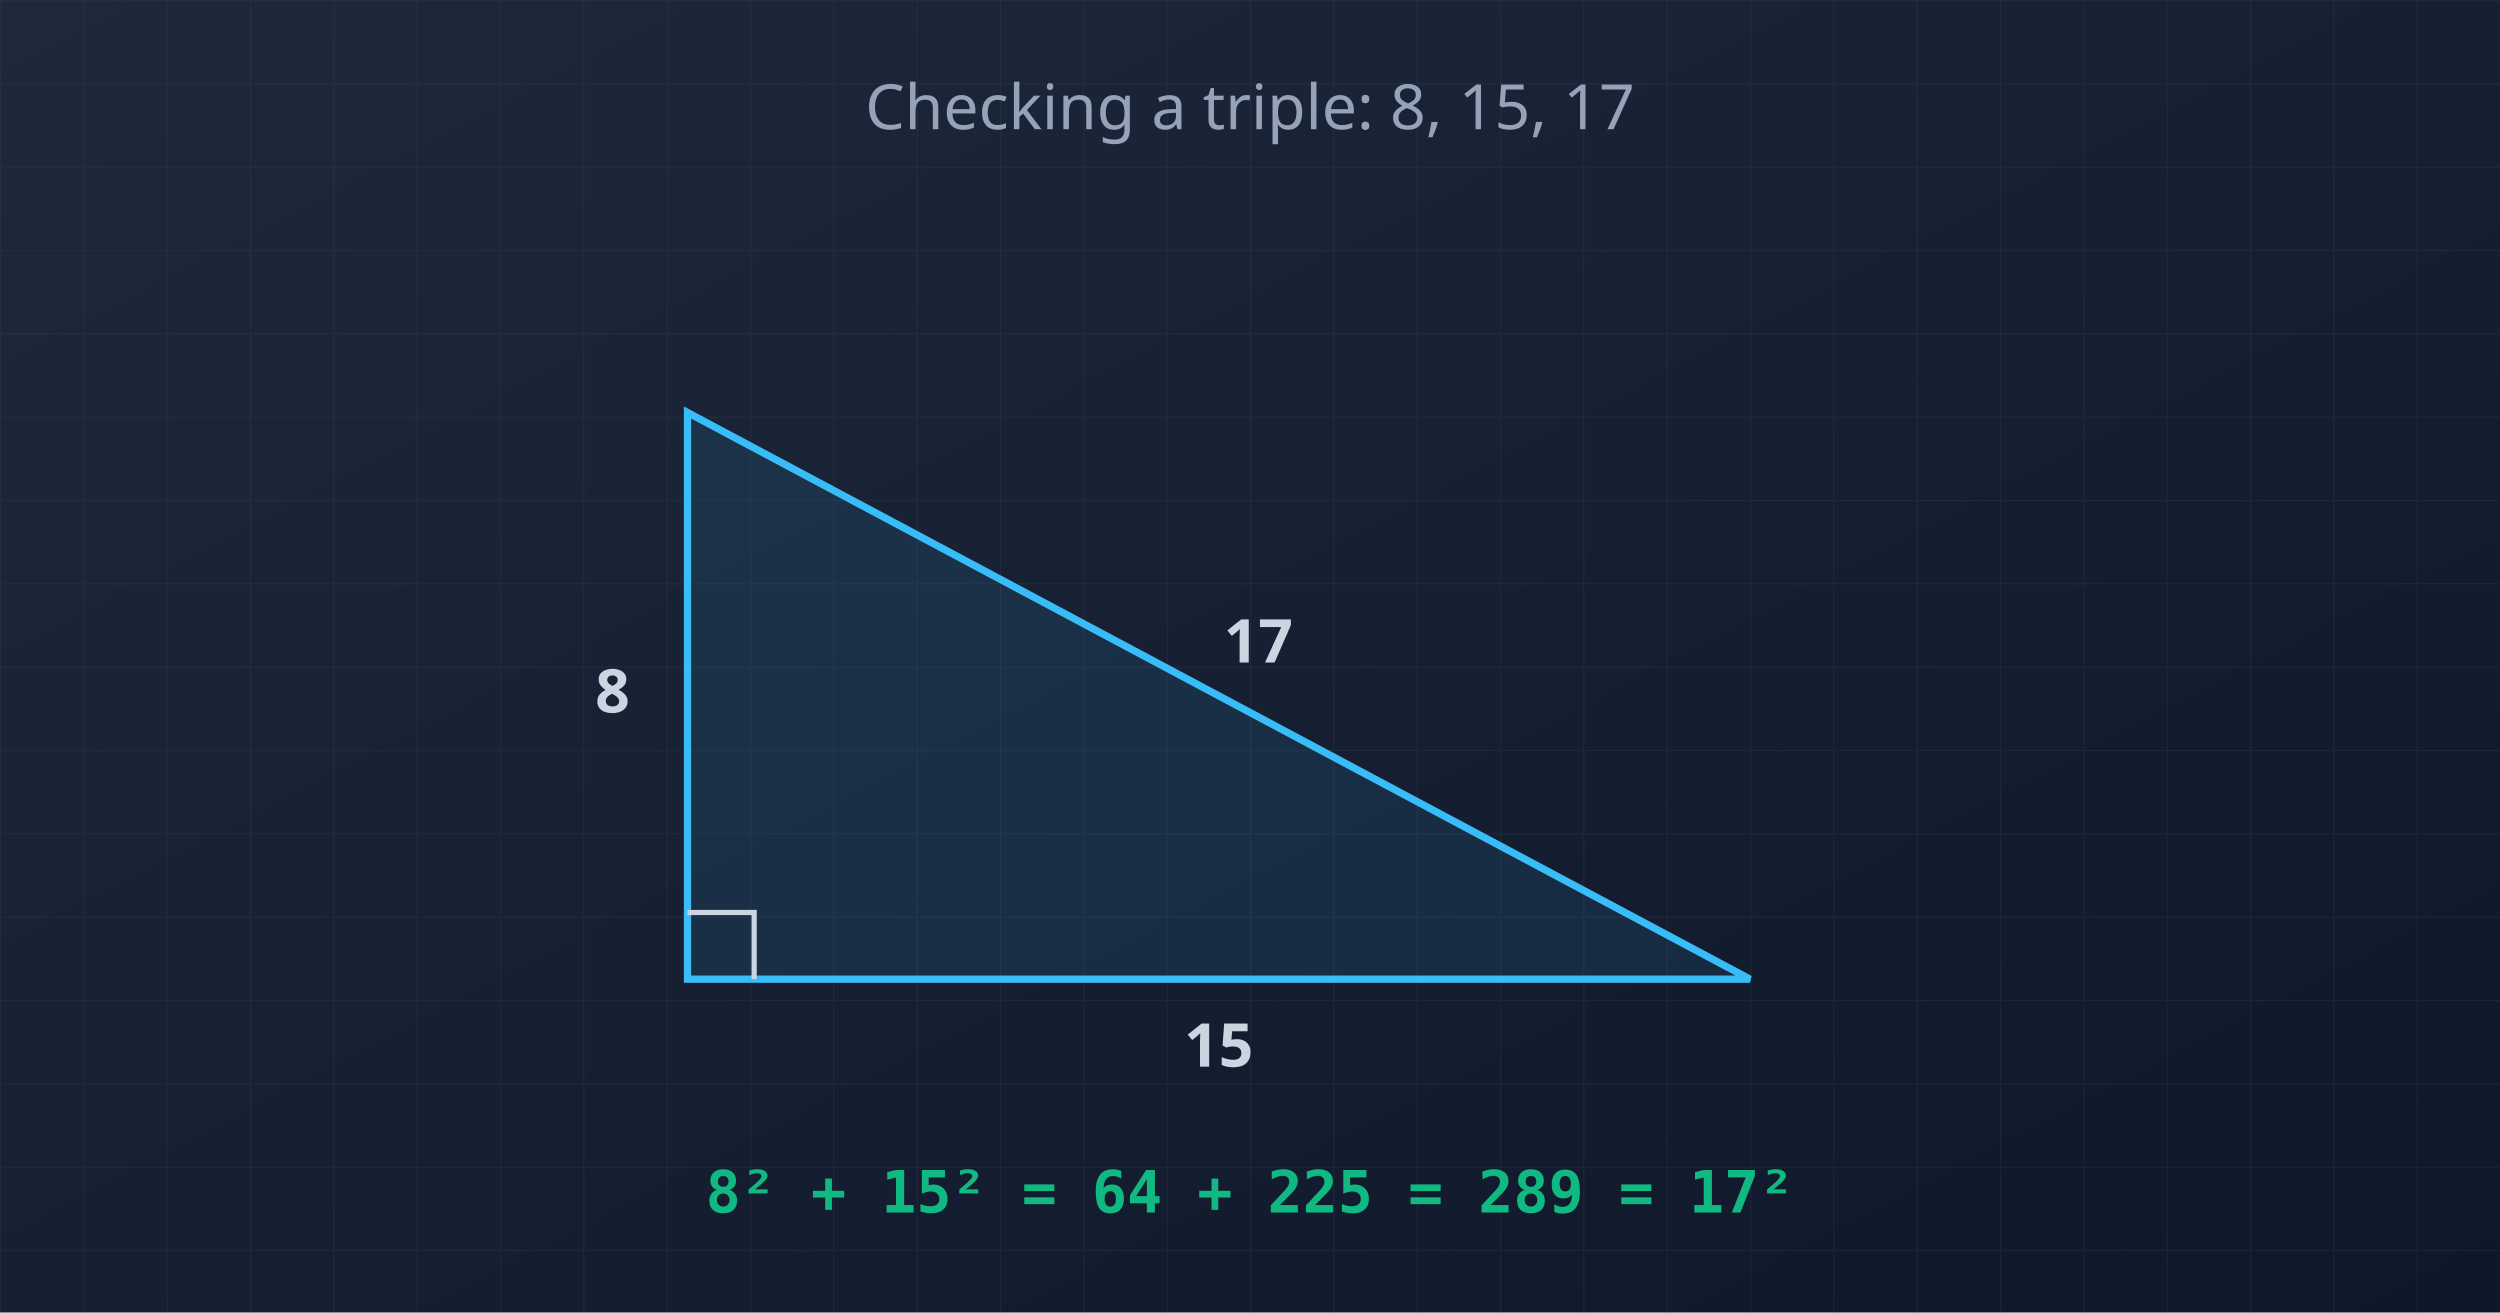
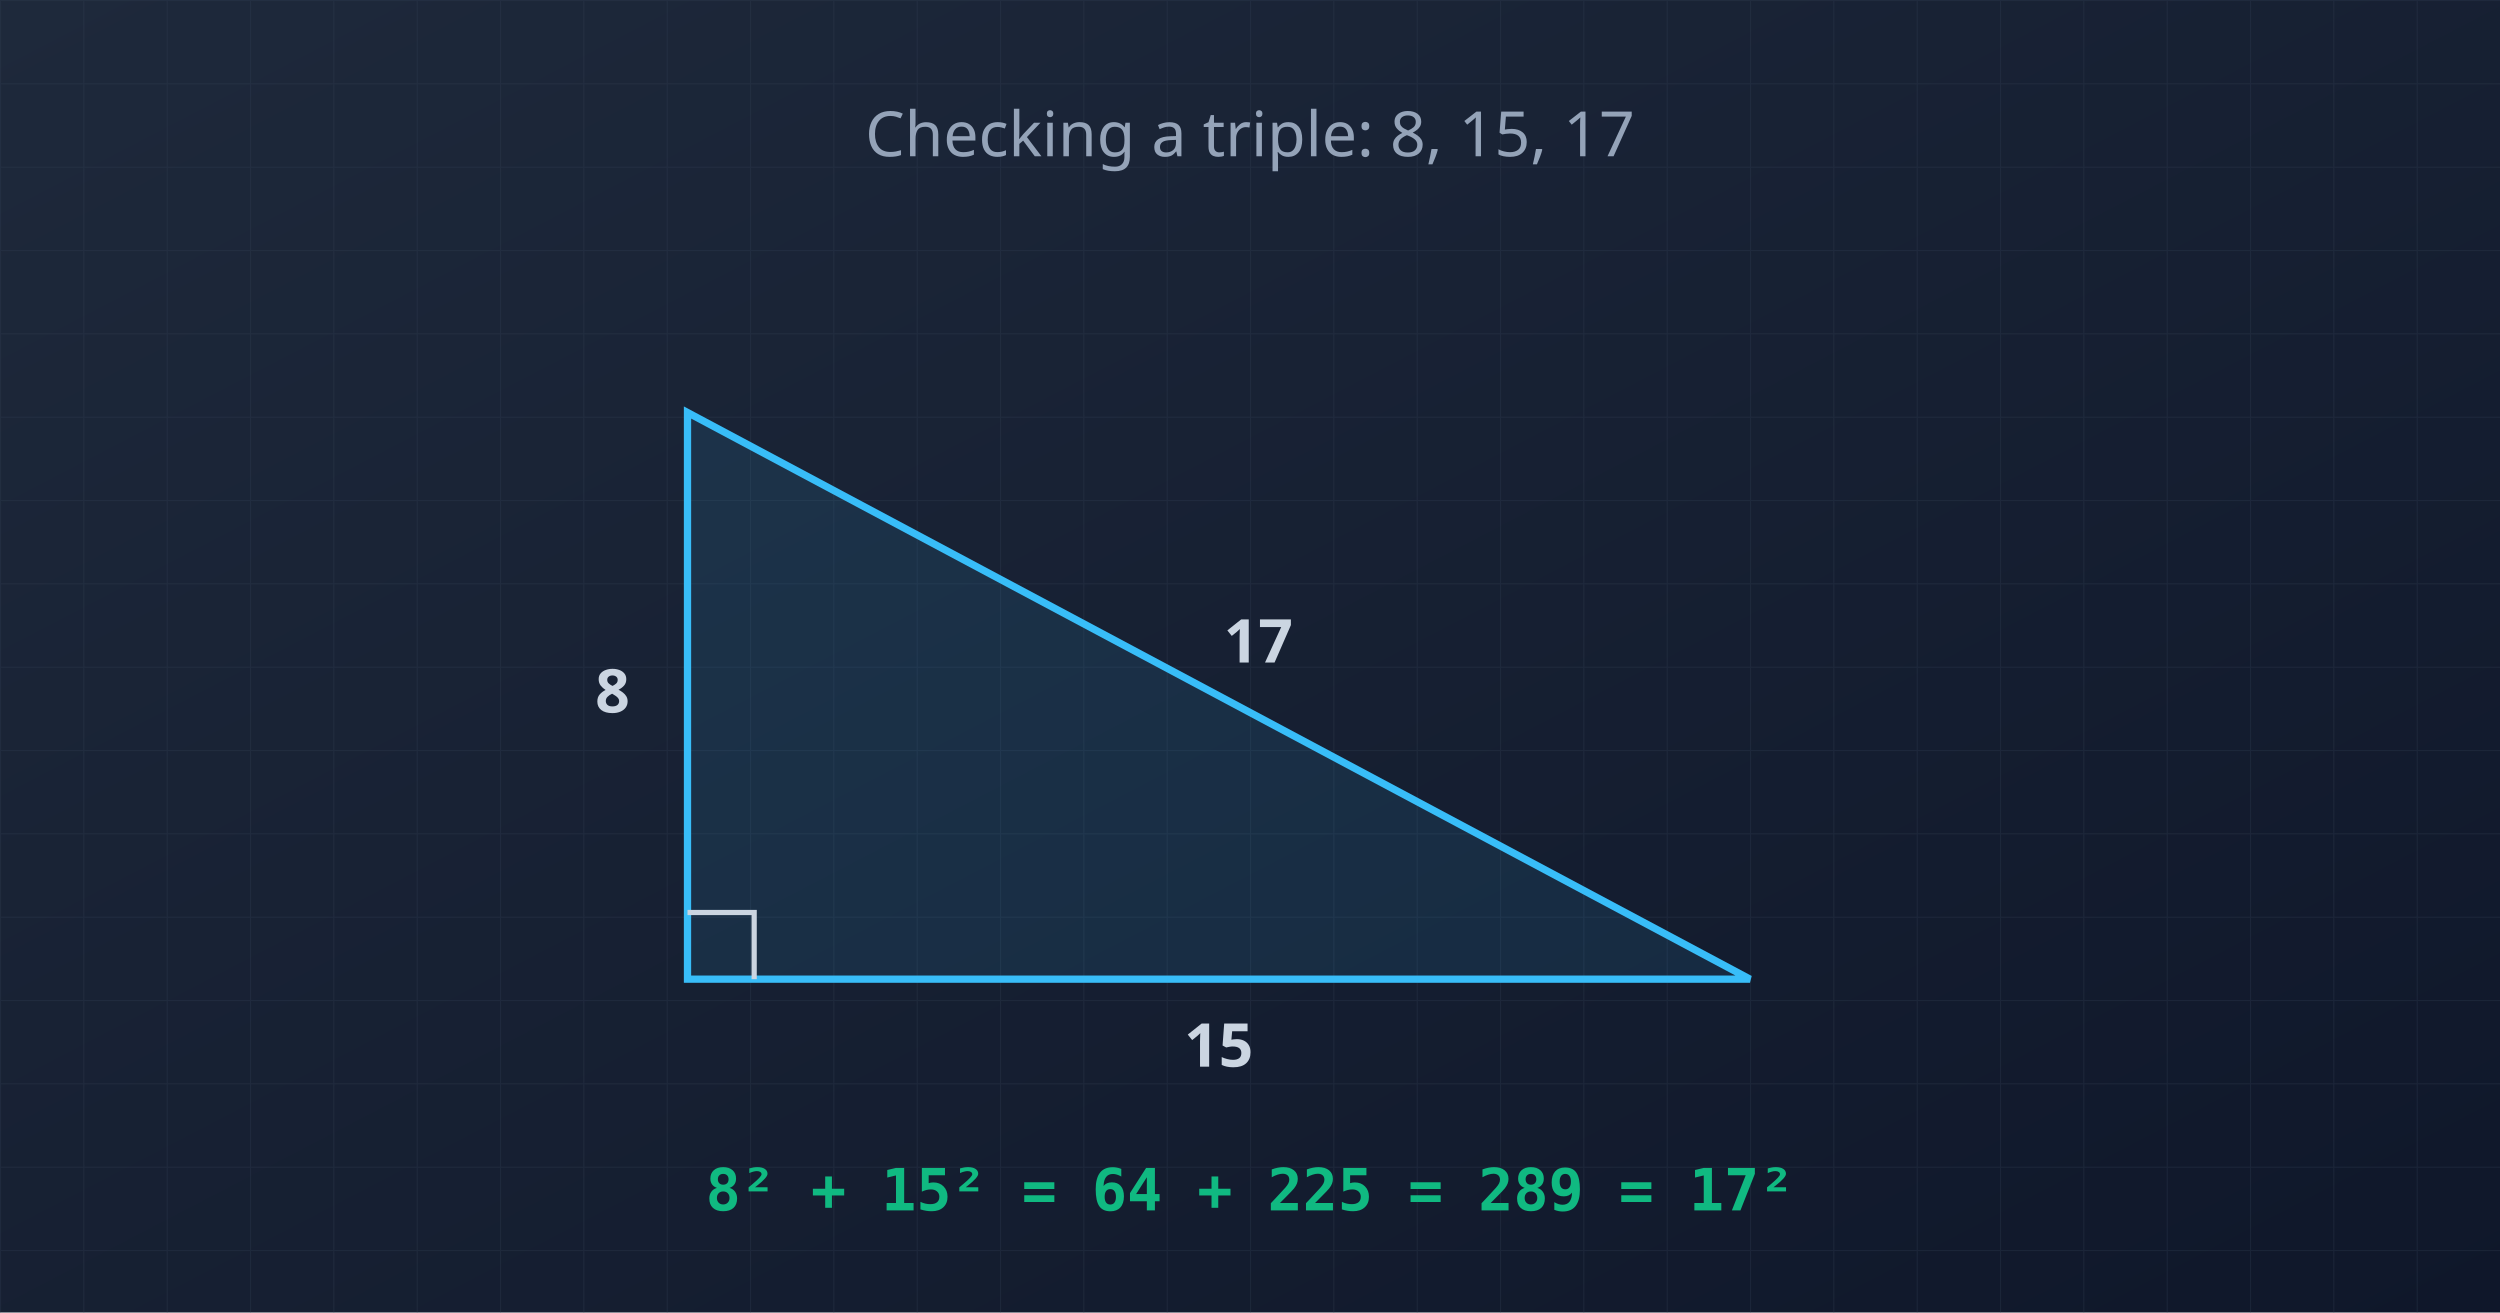
<svg xmlns="http://www.w3.org/2000/svg" width="1200" height="630">
  <defs>
    <linearGradient id="bg" x1="0%" y1="0%" x2="100%" y2="100%">
      <stop offset="0%" stop-color="#1e293b" />
      <stop offset="100%" stop-color="#0f172a" />
    </linearGradient>
    <pattern id="grid" width="40" height="40" patternUnits="userSpaceOnUse">
      <path d="M 40 0 L 0 0 0 40" fill="none" stroke="#334155" stroke-width="1" opacity="0.3" />
    </pattern>
  </defs>
  <rect width="1200" height="630" fill="url(#bg)" />
  <rect width="1200" height="630" fill="url(#grid)" />
-   <text x="600" y="62" font-family="system-ui, sans-serif" font-size="30" font-weight="500" fill="#94a3b8" text-anchor="middle">Checking a triple: 8, 15, 17</text>
+   <text x="600" y="75.0" font-family="system-ui, sans-serif" font-size="30" font-weight="500" fill="#94a3b8" text-anchor="middle">Checking a triple: 8, 15, 17</text>
  <polygon points="330,470 840,470 330,198" fill="rgba(56,189,248,0.1)" stroke="#38bdf8" stroke-width="3.5" />
  <path d="M 330 438 L 362 438 L 362 470" fill="none" stroke="#cbd5e1" stroke-width="2.5" />
  <text x="294" y="342" font-family="system-ui, sans-serif" font-size="29" font-weight="600" fill="#cbd5e1" text-anchor="middle">8</text>
  <text x="585" y="512" font-family="system-ui, sans-serif" font-size="29" font-weight="600" fill="#cbd5e1" text-anchor="middle">15</text>
  <text x="604" y="318" font-family="system-ui, sans-serif" font-size="29" font-weight="600" fill="#cbd5e1" text-anchor="middle">17</text>
-   <text x="600" y="582" font-family="monospace" font-size="28" font-weight="bold" fill="#10b981" text-anchor="middle">8² + 15² = 64 + 225 = 289 = 17²</text>
+   <text x="600" y="581.0" font-family="monospace" font-size="28" font-weight="bold" fill="#10b981" text-anchor="middle">8² + 15² = 64 + 225 = 289 = 17²</text>
</svg>
